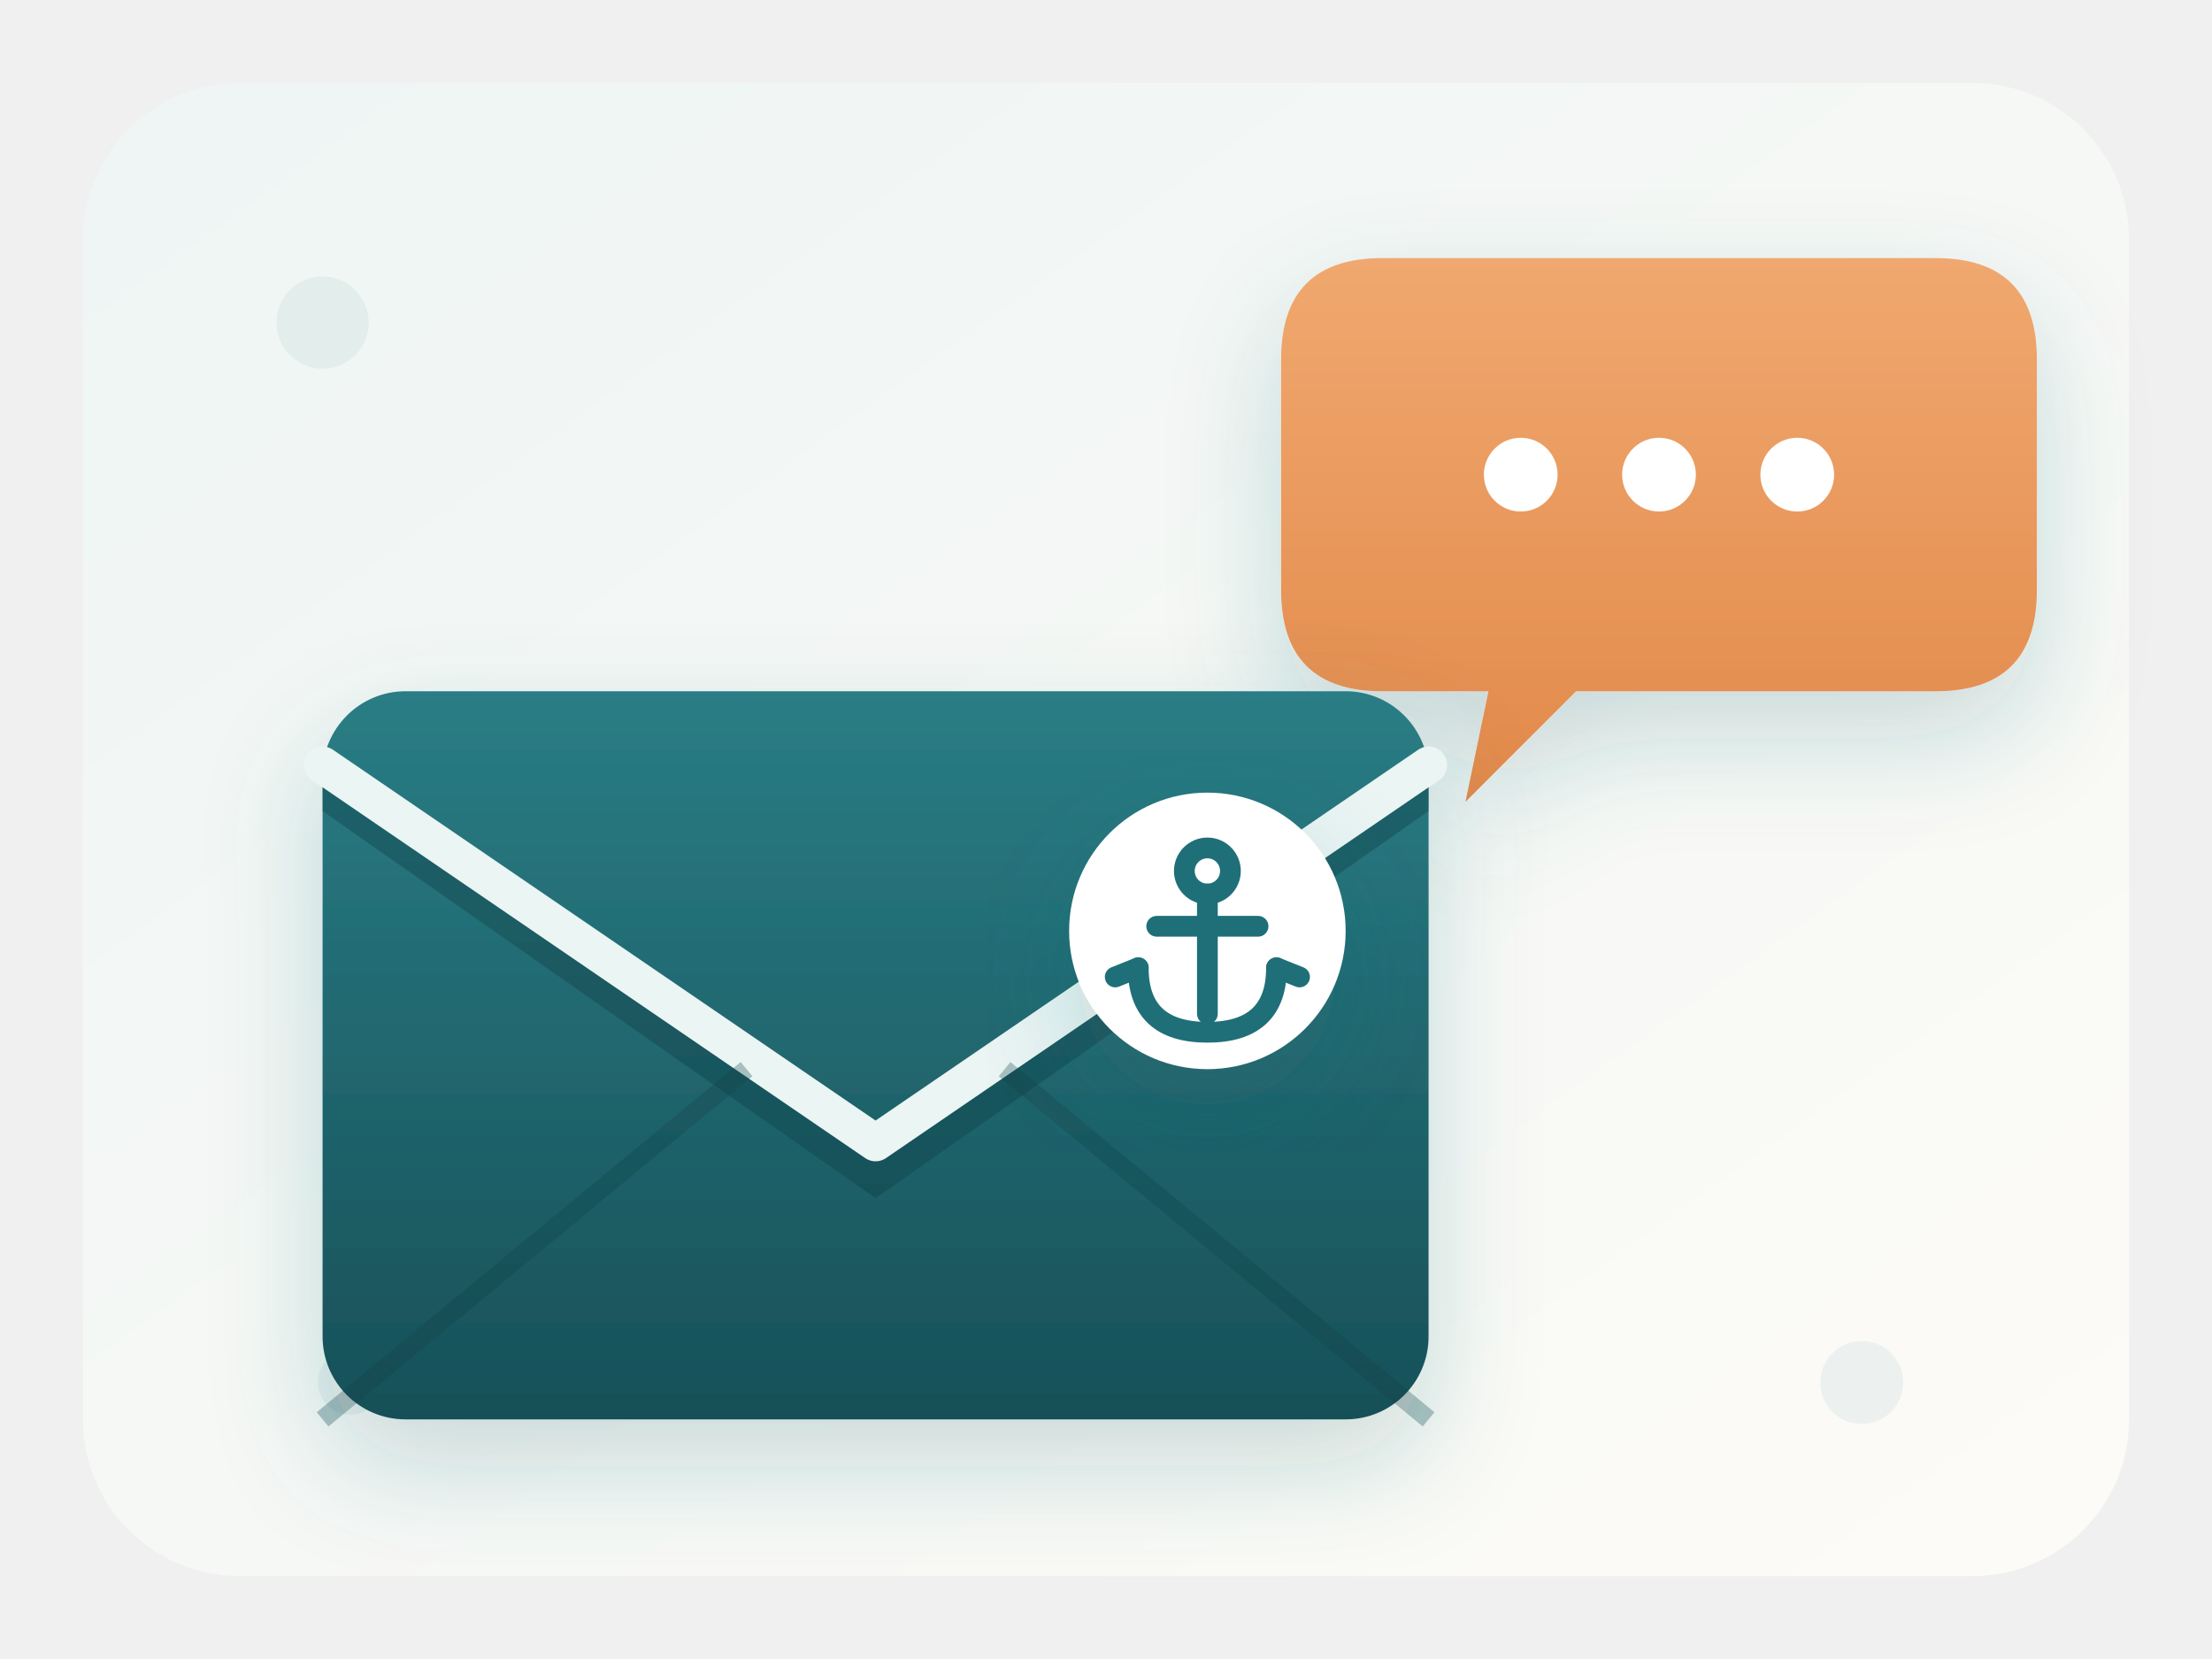
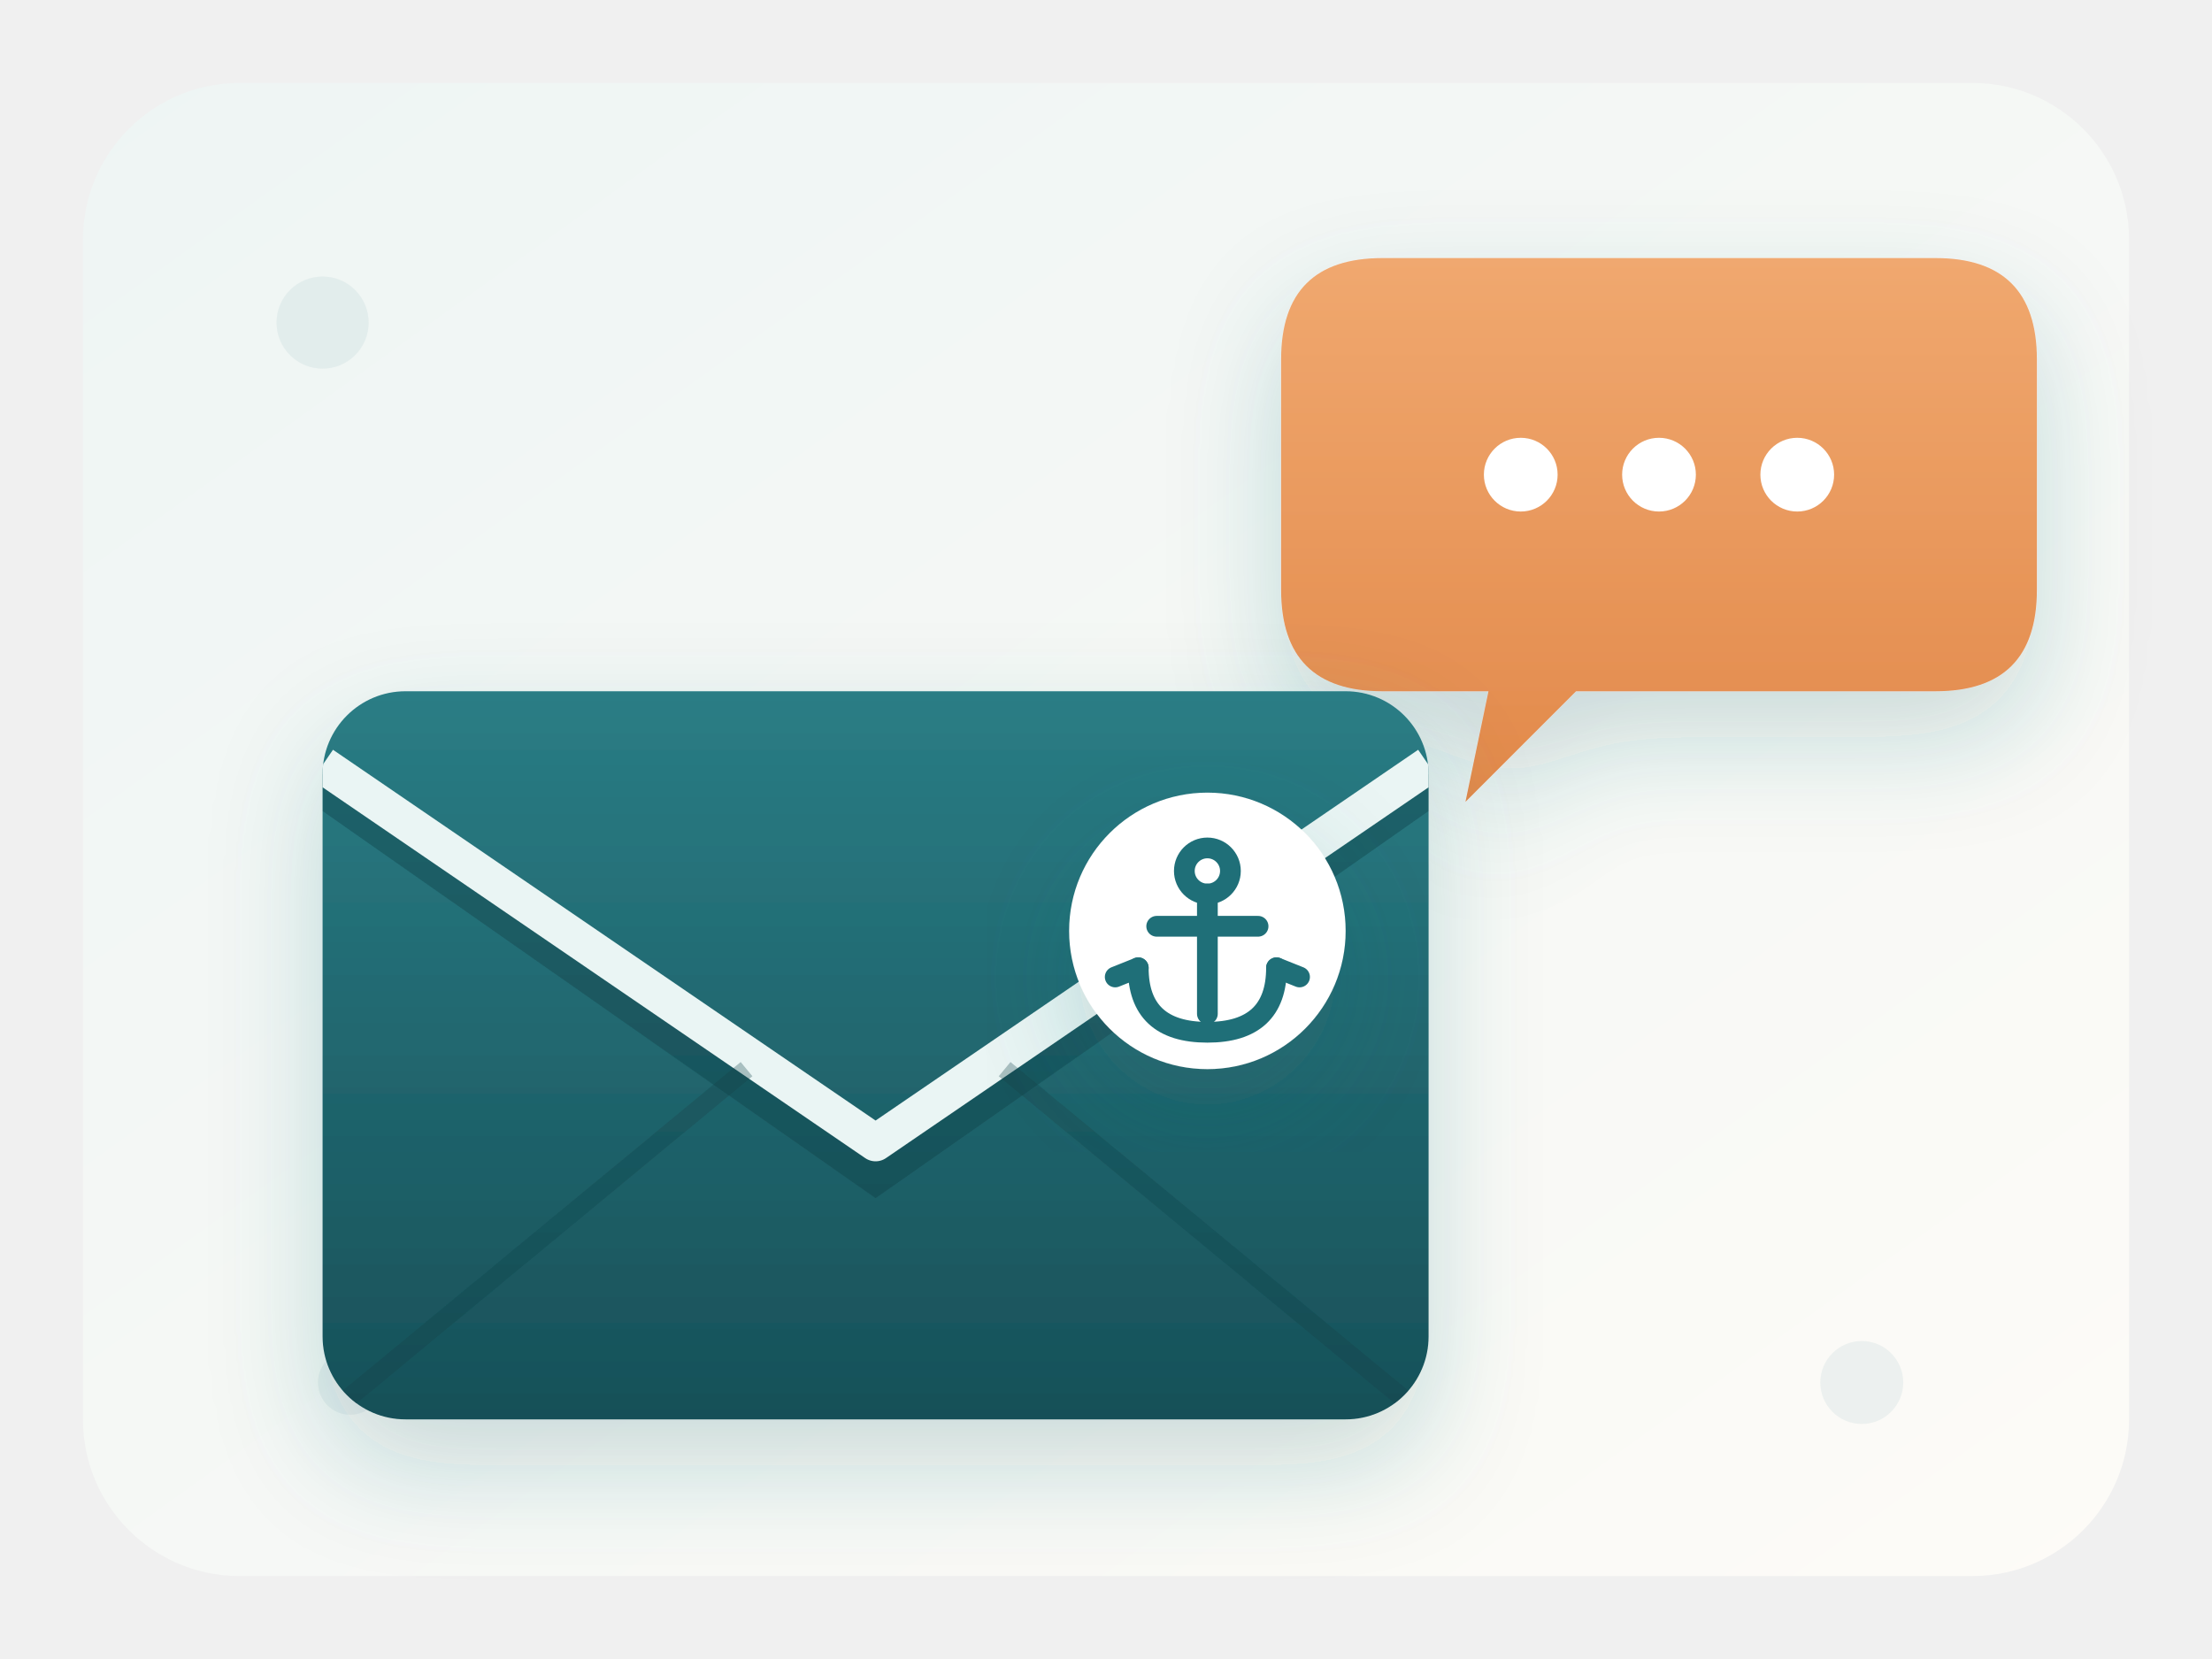
<svg xmlns="http://www.w3.org/2000/svg" viewBox="0 0 480 360" role="img" aria-label="Nehmen Sie Kontakt auf – ein Briefumschlag mit Sprechblase und Anker">
  <defs>
    <linearGradient id="k-bg" x1="0" y1="0" x2="1" y2="1">
      <stop offset="0" stop-color="#eef5f4" />
      <stop offset="1" stop-color="#fdfbf7" />
    </linearGradient>
    <linearGradient id="k-env" x1="0" y1="0" x2="0" y2="1">
      <stop offset="0" stop-color="#2a7d85" />
      <stop offset="1" stop-color="#175058" />
    </linearGradient>
    <linearGradient id="k-flap" x1="0" y1="0" x2="0" y2="1">
      <stop offset="0" stop-color="#238089" />
      <stop offset="1" stop-color="#1a636b" />
    </linearGradient>
    <linearGradient id="k-bubble" x1="0" y1="0" x2="0" y2="1">
      <stop offset="0" stop-color="#f0a86f" />
      <stop offset="1" stop-color="#e2894a" />
    </linearGradient>
    <filter id="k-shadow" x="-30%" y="-30%" width="160%" height="160%">
      <feDropShadow dx="0" dy="10" stdDeviation="12" flood-color="#1f6f78" flood-opacity="0.22" />
    </filter>
+     <clipPath id="k-env-clip">
+       <rect x="70" y="150" width="240" height="158" rx="18" />
+     </clipPath>
  </defs>
  <rect x="18" y="18" width="444" height="324" rx="34" fill="url(#k-bg)" />
  <g fill="#1f6f78" opacity="0.07">
    <circle cx="70" cy="70" r="10" />
    <circle cx="418" cy="90" r="14" />
    <circle cx="404" cy="300" r="9" />
    <circle cx="76" cy="300" r="7" />
  </g>
  <g filter="url(#k-shadow)">
    <path d="M300 56 h120 q22 0 22 22 v50 q0 22 -22 22 h-78 l-24 24 l5 -24 h-23 q-22 0 -22 -22 v-50 q0 -22 22 -22 Z" fill="url(#k-bubble)" />
    <g fill="#ffffff">
      <circle cx="330" cy="103" r="8" />
      <circle cx="360" cy="103" r="8" />
      <circle cx="390" cy="103" r="8" />
    </g>
  </g>
  <g filter="url(#k-shadow)">
    <rect x="70" y="150" width="240" height="158" rx="18" fill="url(#k-env)" />
-     <path d="M70 168 L190 250 L310 168 L310 176 L190 260 L70 176 Z" fill="#0f3f46" opacity="0.4" />
-     <path d="M70 166 L190 248 L310 166" fill="none" stroke="#eaf5f4" stroke-width="8" stroke-linecap="round" stroke-linejoin="round" />
-     <path d="M70 308 L162 232 M310 308 L218 232" stroke="#0f3f46" stroke-width="4" opacity="0.3" />
+     <g clip-path="url(#k-env-clip)">
+       <path d="M70 168 L190 250 L310 168 L310 176 L190 260 L70 176 Z" fill="#0f3f46" opacity="0.4" />
+       <path d="M70 166 L190 248 L310 166" fill="none" stroke="#eaf5f4" stroke-width="8" stroke-linejoin="round" />
+       <path d="M70 308 L162 232 M310 308 L218 232" stroke="#0f3f46" stroke-width="4" opacity="0.3" />
+     </g>
  </g>
  <g transform="translate(262 202)">
    <circle cx="0" cy="0" r="30" fill="#ffffff" filter="url(#k-shadow)" />
    <g stroke="#1f6f78" stroke-width="4.5" stroke-linecap="round" stroke-linejoin="round" fill="none">
      <circle cx="0" cy="-13" r="5" />
      <line x1="0" y1="-8" x2="0" y2="18" />
      <line x1="-11" y1="-1" x2="11" y2="-1" />
      <path d="M-15 8 Q-15 22 0 22 Q15 22 15 8" />
      <line x1="-15" y1="8" x2="-20" y2="10" />
      <line x1="15" y1="8" x2="20" y2="10" />
    </g>
  </g>
</svg>
